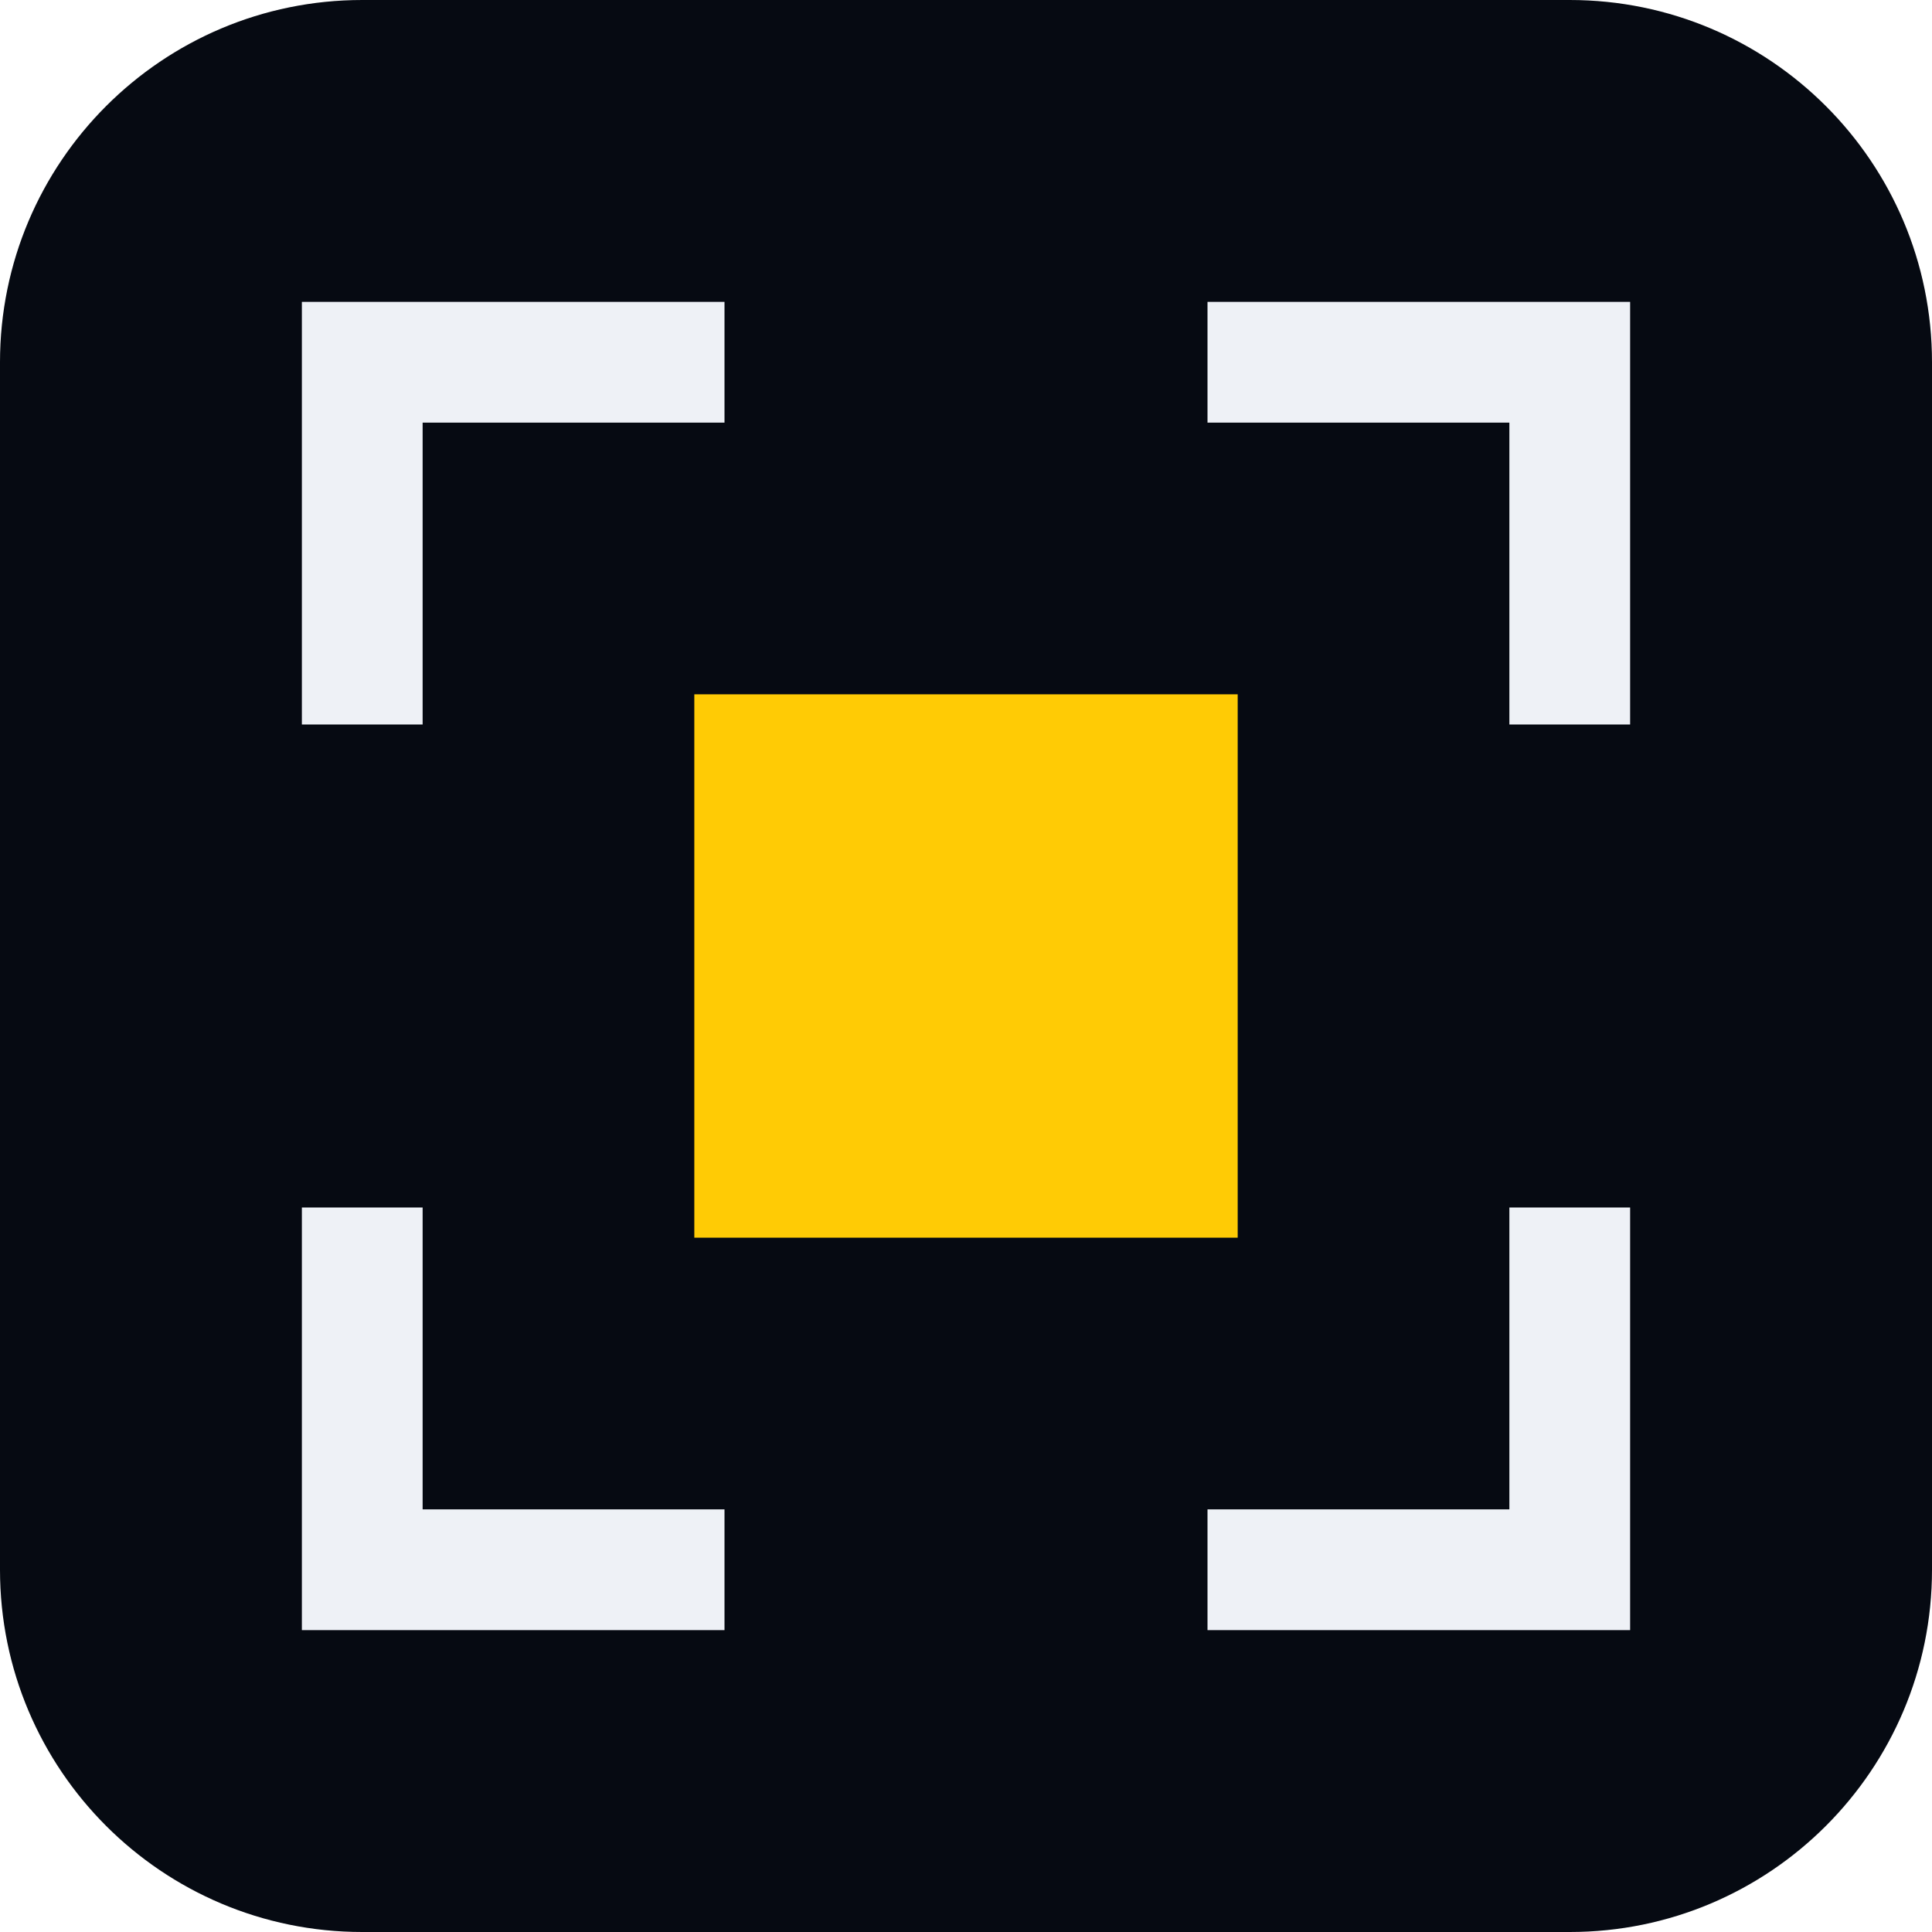
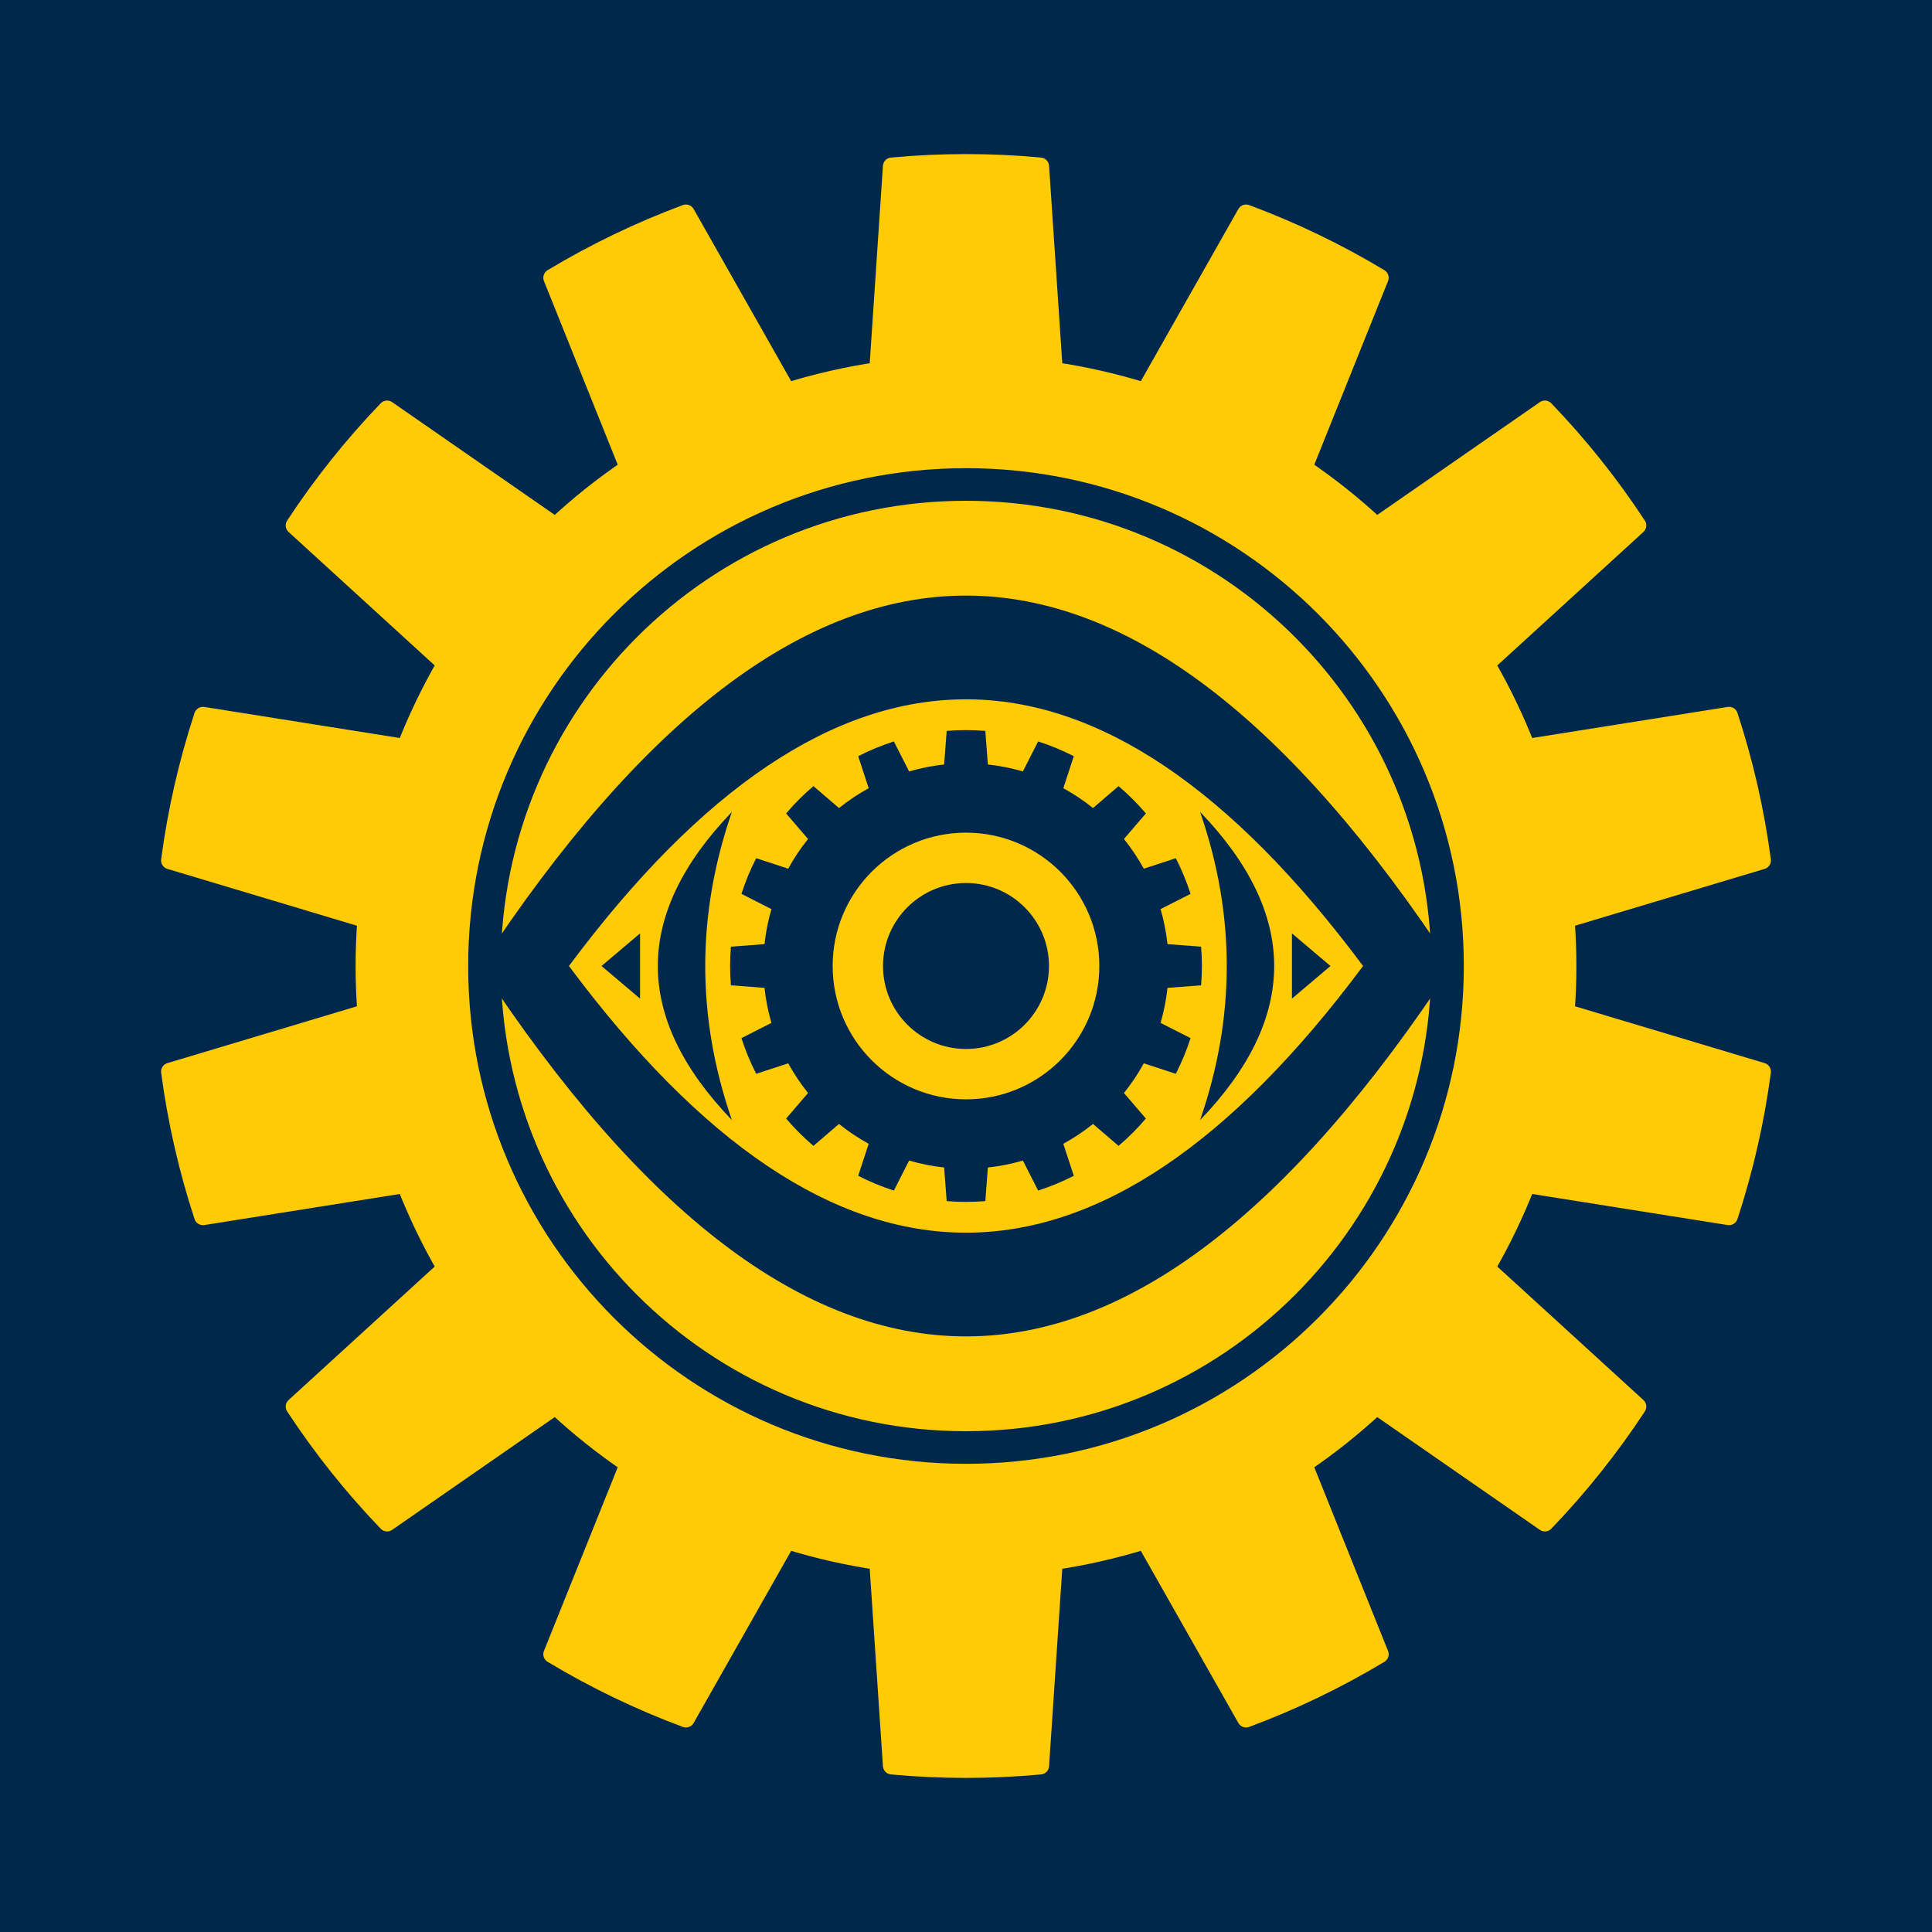
- <svg xmlns="http://www.w3.org/2000/svg" viewBox="0 0 32 32">
-   <rect width="32" height="32" rx="6" fill="#060a12" />
-   <path d="M6 12V6h6M20 6h6v6M26 20v6h-6M12 26H6v-6" fill="none" stroke="#eef1f6" stroke-width="2" />
-   <rect x="11.5" y="11.5" width="9" height="9" fill="#ffcb05" />
+ <svg xmlns="http://www.w3.org/2000/svg" viewBox="-163 -163 326 326">
+   <rect x="-163" y="-163" width="326" height="326" fill="#00274c" />
+   <path d="M-14.83 -100.41L-12.52 -134.92A135.5 135.5 0 0 1 12.52 -134.92L14.83 -100.41A101.5 101.5 0 0 1 30.21 -96.90L47.26 -126.99A135.5 135.5 0 0 1 69.82 -116.13L56.93 -84.03A101.5 101.5 0 0 1 69.26 -74.20L97.68 -93.91A135.5 135.5 0 0 1 113.29 -74.34L87.75 -51.01A101.5 101.5 0 0 1 94.59 -36.80L128.75 -42.23A135.5 135.5 0 0 1 134.32 -17.82L101.19 -7.89A101.5 101.5 0 0 1 101.19 7.89L134.32 17.82A135.5 135.5 0 0 1 128.75 42.23L94.59 36.80A101.5 101.5 0 0 1 87.75 51.01L113.29 74.34A135.5 135.5 0 0 1 97.68 93.91L69.26 74.20A101.5 101.5 0 0 1 56.93 84.03L69.82 116.13A135.5 135.5 0 0 1 47.26 126.99L30.21 96.90A101.5 101.5 0 0 1 14.83 100.41L12.52 134.92A135.5 135.5 0 0 1 -12.52 134.92L-14.83 100.41A101.5 101.5 0 0 1 -30.21 96.90L-47.26 126.99A135.5 135.5 0 0 1 -69.82 116.13L-56.93 84.03A101.5 101.5 0 0 1 -69.26 74.20L-97.68 93.91A135.5 135.5 0 0 1 -113.29 74.34L-87.75 51.01A101.5 101.5 0 0 1 -94.59 36.80L-128.75 42.23A135.5 135.5 0 0 1 -134.32 17.82L-101.19 7.89A101.5 101.5 0 0 1 -101.19 -7.89L-134.32 -17.82A135.5 135.5 0 0 1 -128.75 -42.23L-94.59 -36.80A101.5 101.5 0 0 1 -87.75 -51.01L-113.29 -74.34A135.5 135.5 0 0 1 -97.68 -93.91L-69.26 -74.20A101.5 101.5 0 0 1 -56.93 -84.03L-69.82 -116.13A135.5 135.5 0 0 1 -47.26 -126.99L-30.21 -96.90A101.5 101.5 0 0 1 -14.83 -100.41Z" fill="#ffcb05" stroke="#ffcb05" stroke-width="3" stroke-linejoin="round" />
+   <circle r="81.25" fill="none" stroke="#00274c" stroke-width="5.5" />
+   <path d="M-82 0Q0-125 82 0Q0 125-82 0ZM-67 0Q0-90 67 0Q0 90-67 0Z" fill="#00274c" fill-rule="evenodd" />
+   <path d="M39.5-26Q64.5 0 39.5 26Q48.5 0 39.5-26ZM-39.5-26Q-64.5 0-39.5 26Q-48.5 0-39.5-26ZM55-5.5L61.5 0L55 5.5ZM-55-5.5L-61.5 0L-55 5.5Z" fill="#00274c" />
+   <path d="M34.00 -3.69L39.67 -3.26A39.8 39.8 0 0 1 39.67 3.26L34.00 3.69A34.2 34.2 0 0 1 32.83 9.60L37.89 12.17A39.8 39.8 0 0 1 35.40 18.19L30.00 16.42A34.2 34.2 0 0 1 26.65 21.43L30.35 25.74A39.8 39.8 0 0 1 25.74 30.35L21.43 26.65A34.2 34.2 0 0 1 16.42 30.00L18.19 35.40A39.8 39.8 0 0 1 12.17 37.89L9.60 32.83A34.2 34.2 0 0 1 3.69 34.00L3.26 39.67A39.8 39.8 0 0 1 -3.26 39.67L-3.69 34.00A34.2 34.2 0 0 1 -9.60 32.83L-12.17 37.89A39.8 39.8 0 0 1 -18.19 35.40L-16.42 30.00A34.2 34.2 0 0 1 -21.43 26.65L-25.74 30.35A39.8 39.8 0 0 1 -30.35 25.74L-26.65 21.43A34.2 34.2 0 0 1 -30.00 16.42L-35.40 18.19A39.8 39.8 0 0 1 -37.89 12.17L-32.83 9.60A34.2 34.2 0 0 1 -34.00 3.69L-39.67 3.26A39.8 39.8 0 0 1 -39.67 -3.26L-34.00 -3.69A34.2 34.2 0 0 1 -32.83 -9.60L-37.89 -12.17A39.8 39.8 0 0 1 -35.40 -18.19L-30.00 -16.42A34.2 34.2 0 0 1 -26.65 -21.43L-30.35 -25.74A39.8 39.8 0 0 1 -25.74 -30.35L-21.43 -26.65A34.2 34.2 0 0 1 -16.42 -30.00L-18.19 -35.40A39.8 39.8 0 0 1 -12.17 -37.89L-9.60 -32.83A34.2 34.2 0 0 1 -3.69 -34.00L-3.26 -39.67A39.8 39.8 0 0 1 3.26 -39.67L3.69 -34.00A34.2 34.2 0 0 1 9.60 -32.83L12.17 -37.89A39.8 39.8 0 0 1 18.19 -35.40L16.42 -30.00A34.2 34.2 0 0 1 21.43 -26.65L25.74 -30.35A39.8 39.8 0 0 1 30.35 -25.74L26.65 -21.43A34.2 34.2 0 0 1 30.00 -16.42L35.40 -18.19A39.8 39.8 0 0 1 37.89 -12.17L32.83 -9.60A34.2 34.2 0 0 1 34.00 -3.69Z" fill="#00274c" />
+   <circle r="18.25" fill="none" stroke="#ffcb05" stroke-width="8.5" />
</svg>
